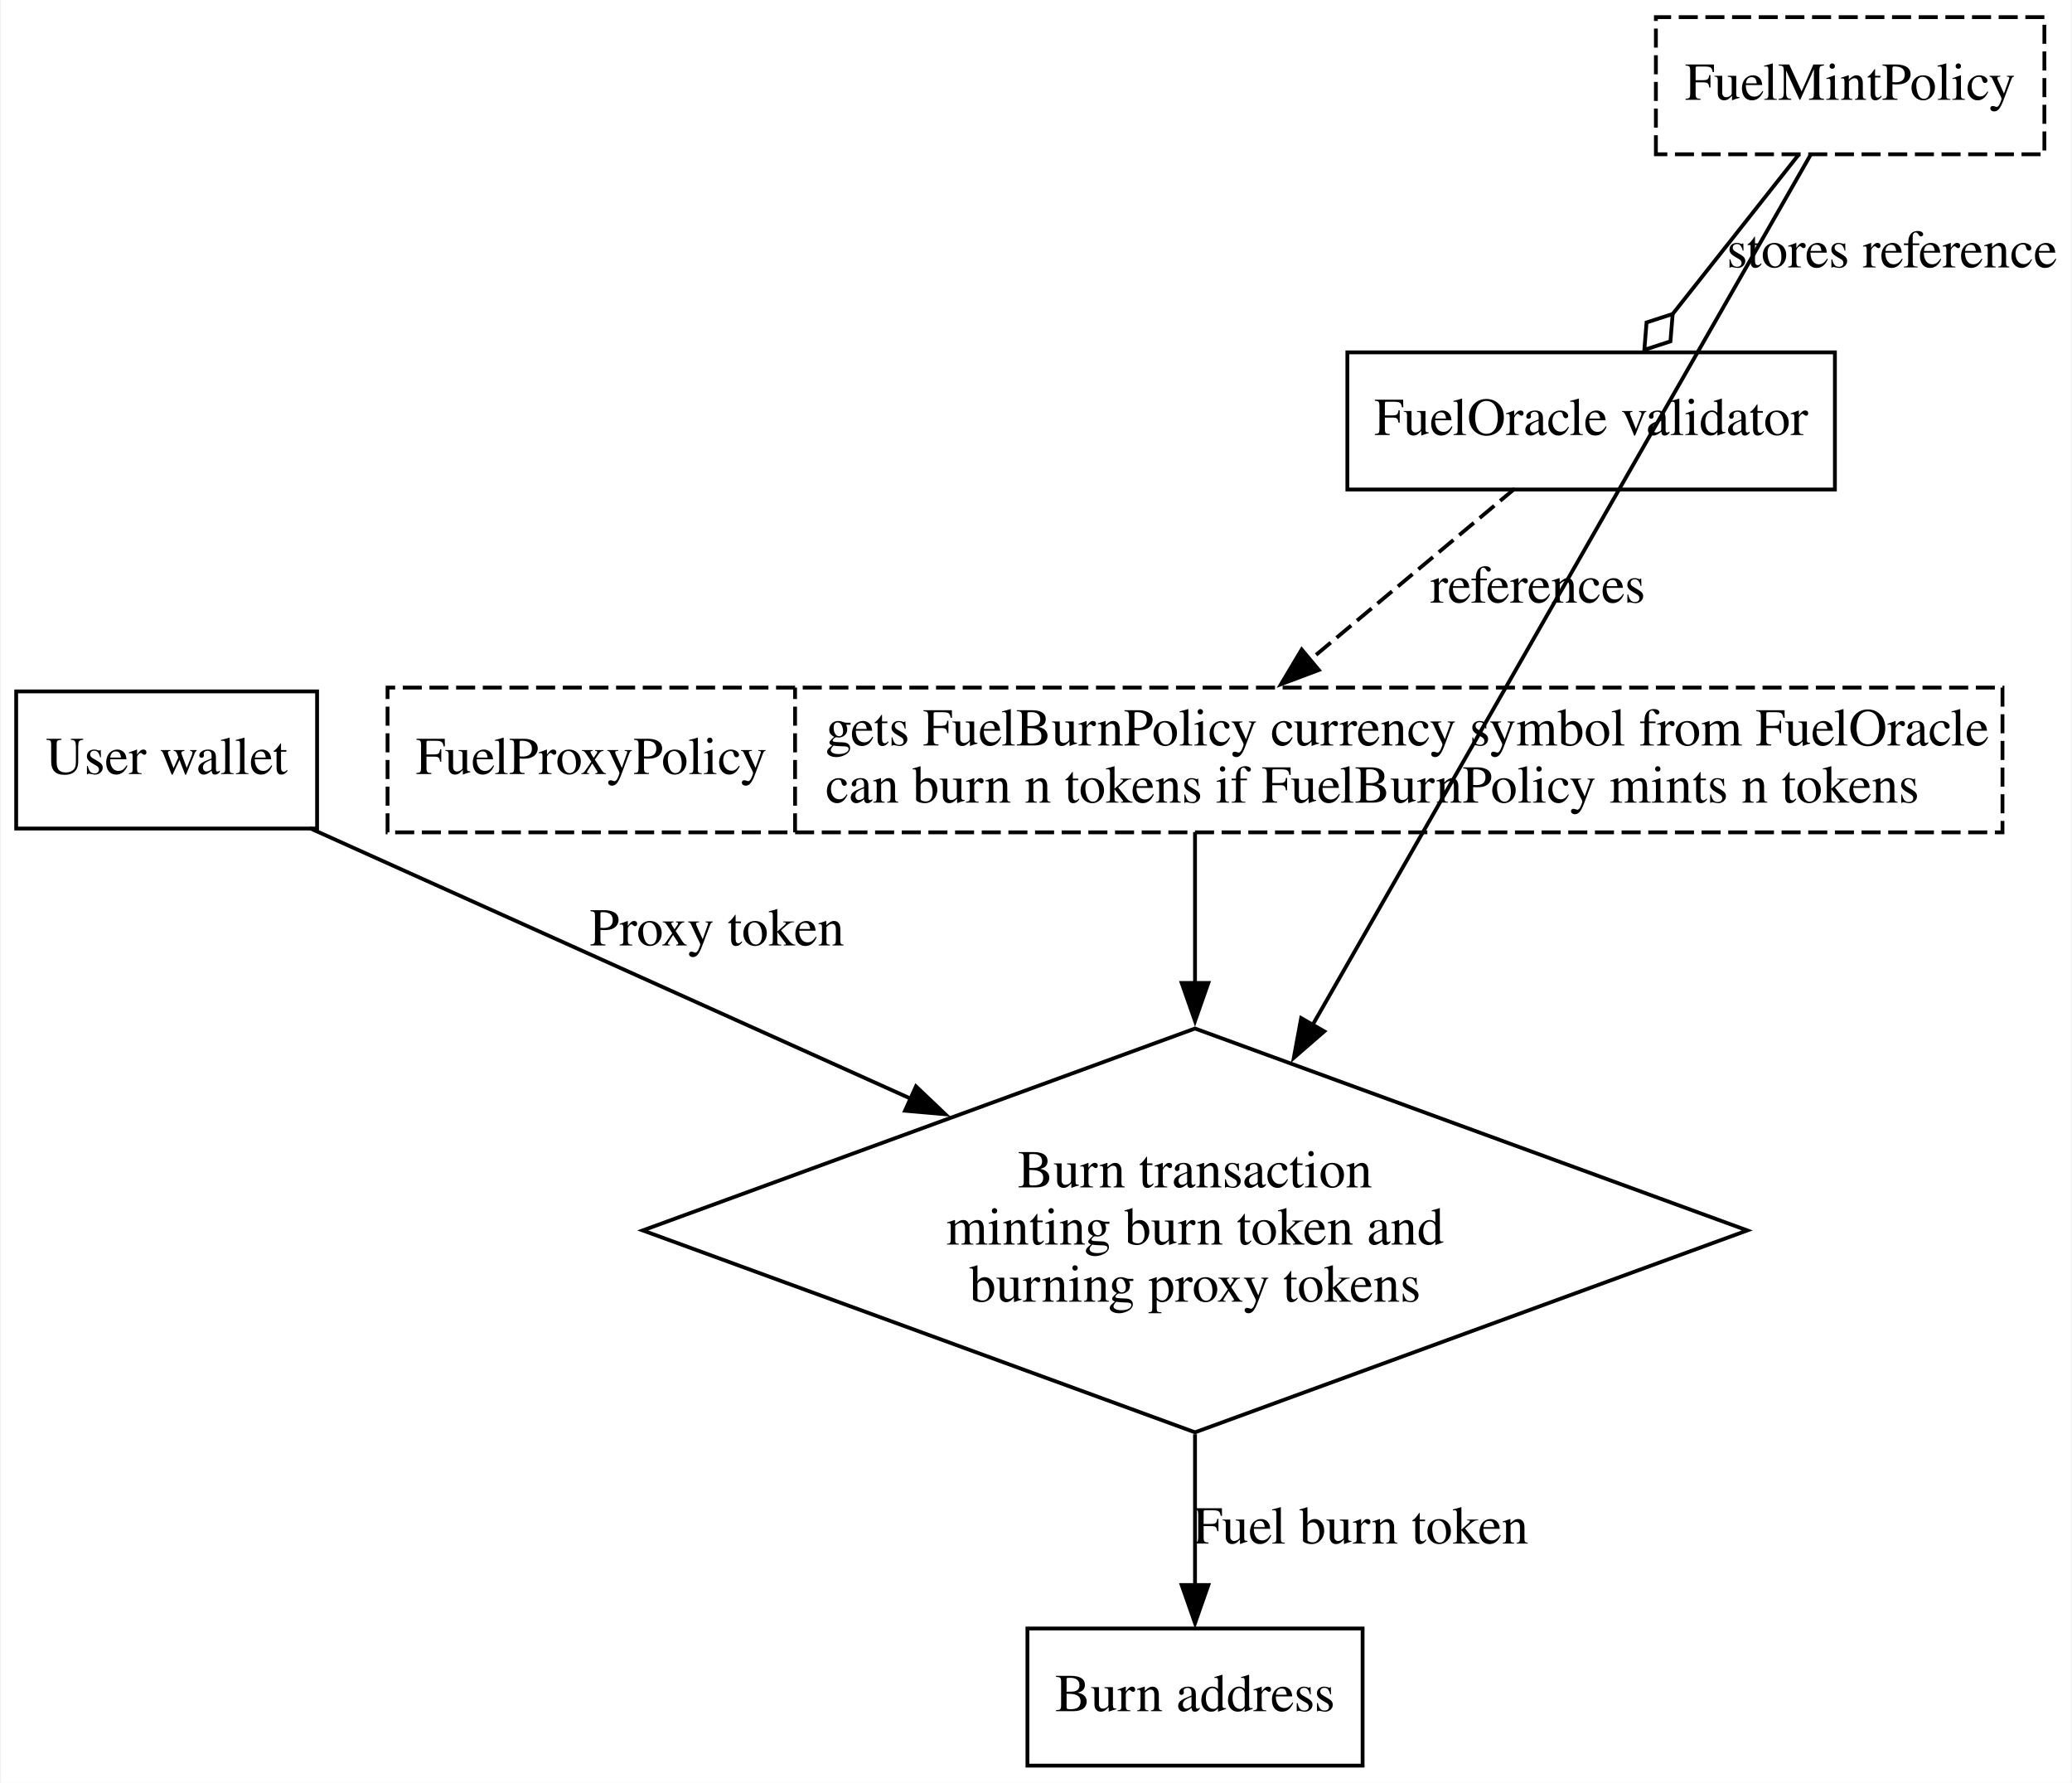
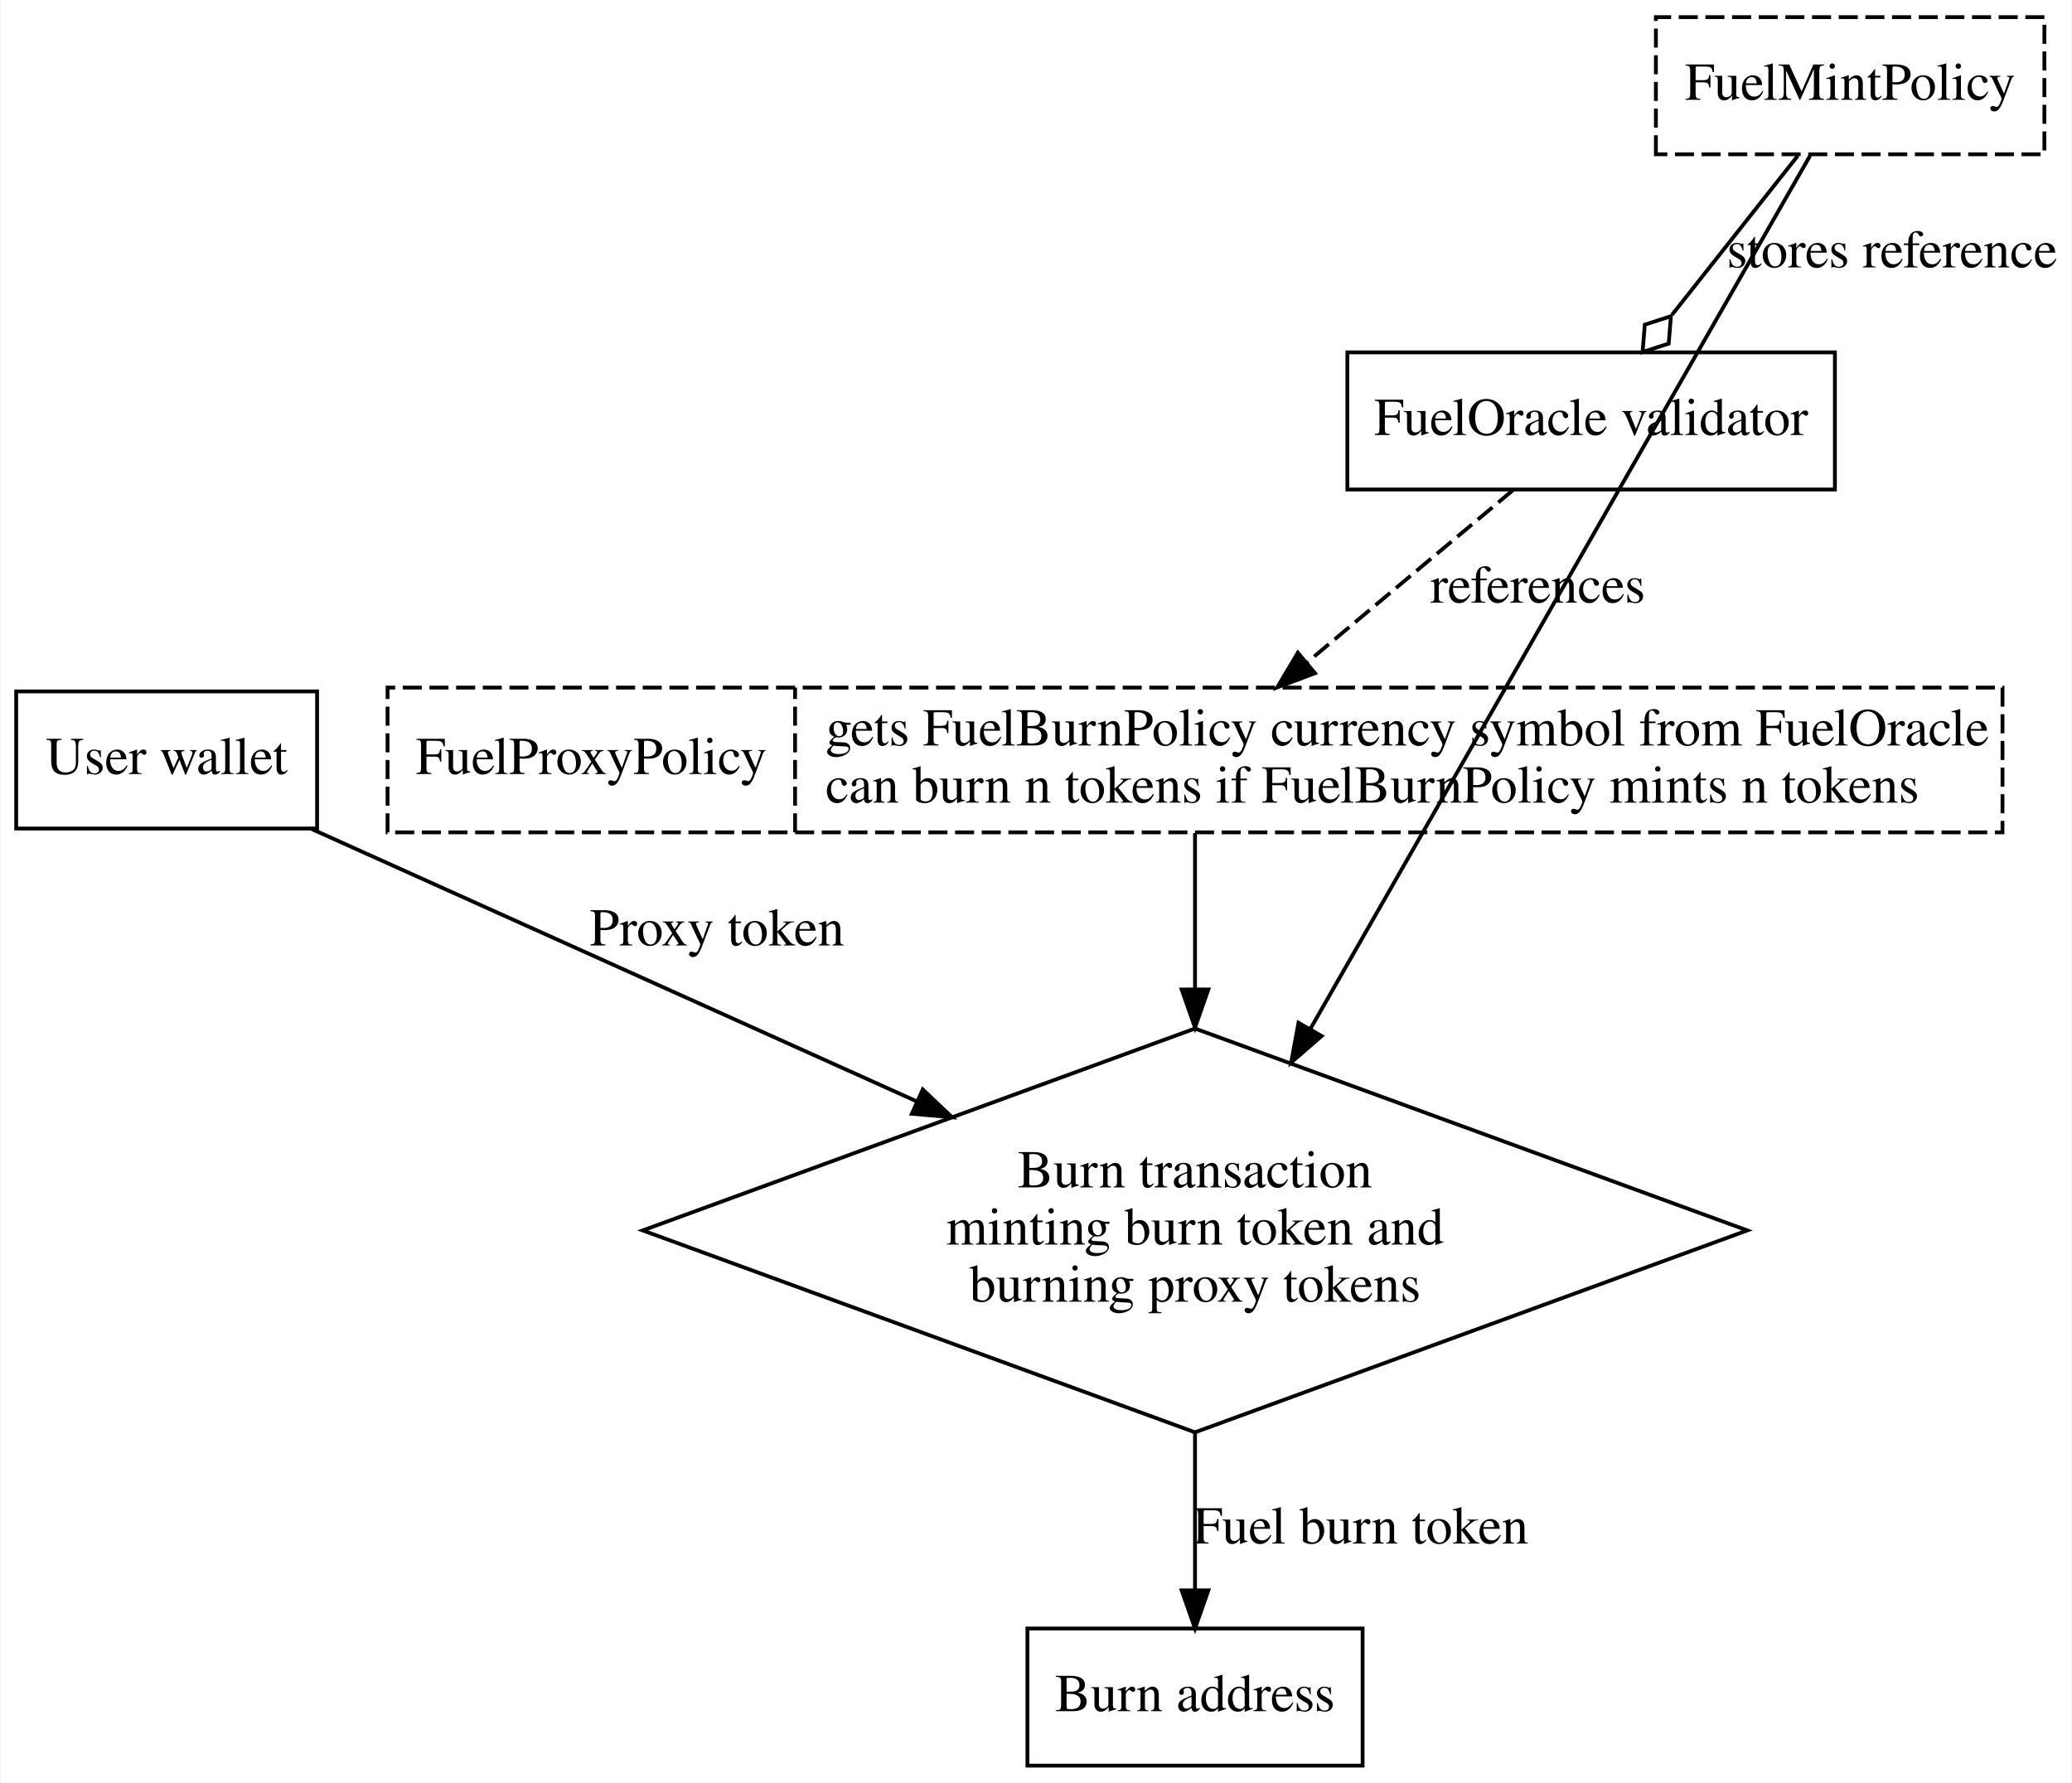
<svg xmlns="http://www.w3.org/2000/svg" width="544pt" height="468pt" viewBox="0.00 0.00 543.50 468.00">
  <g id="graph0" class="graph" transform="scale(1 1) rotate(0) translate(4 464)">
    <polygon fill="white" stroke="none" points="-4,4 -4,-464 539.5,-464 539.5,4 -4,4" />
    <g id="node1" class="node">
      <polygon fill="none" stroke="black" points="0,-246.5 0,-282.5 79,-282.5 79,-246.5 0,-246.5" />
      <text text-anchor="middle" x="39.5" y="-260.8" font-family="Times,serif" font-size="14.00">User wallet</text>
    </g>
    <g id="node6" class="node">
      <polygon fill="none" stroke="black" points="309.5,-194 164.5,-141 309.5,-88 454.5,-141 309.5,-194" />
      <text text-anchor="middle" x="309.5" y="-152.3" font-family="Times,serif" font-size="14.00">Burn transaction</text>
      <text text-anchor="middle" x="309.5" y="-137.3" font-family="Times,serif" font-size="14.00">minting burn token and</text>
      <text text-anchor="middle" x="309.5" y="-122.3" font-family="Times,serif" font-size="14.00">burning proxy tokens</text>
    </g>
    <g id="edge5" class="edge">
-       <path fill="none" stroke="black" d="M77.04,-246.61C117.71,-228.31 183.64,-198.64 234.92,-175.56" />
-       <polygon fill="black" stroke="black" points="236.24,-178.81 243.92,-171.51 233.36,-172.42 236.24,-178.81" />
+       <path fill="none" stroke="black" d="M77.33,-246.48C118.38,-228 184.95,-198.05 236.3,-174.94" />
+       <polygon fill="black" stroke="black" points="238.02,-178 245.7,-170.71 235.15,-171.62 238.02,-178" />
      <text text-anchor="middle" x="184" y="-215.8" font-family="Times,serif" font-size="14.00">Proxy token</text>
    </g>
    <g id="node2" class="node">
      <polygon fill="none" stroke="black" points="265.5,-0.5 265.5,-36.5 353.5,-36.5 353.5,-0.5 265.5,-0.5" />
      <text text-anchor="middle" x="309.5" y="-14.8" font-family="Times,serif" font-size="14.00">Burn address</text>
    </g>
    <g id="node3" class="node">
      <polygon fill="none" stroke="black" points="349.5,-335.5 349.5,-371.5 477.5,-371.5 477.5,-335.5 349.5,-335.5" />
      <text text-anchor="middle" x="413.5" y="-349.8" font-family="Times,serif" font-size="14.00">FuelOracle validator</text>
    </g>
    <g id="node4" class="node">
      <polygon fill="none" stroke="black" stroke-dasharray="5,2" points="97.5,-245.5 97.5,-283.5 521.5,-283.5 521.5,-245.5 97.5,-245.5" />
      <text text-anchor="middle" x="151" y="-260.8" font-family="Times,serif" font-size="14.00">FuelProxyPolicy</text>
      <polyline fill="none" stroke="black" stroke-dasharray="5,2" points="204.5,-245.5 204.5,-283.5" />
      <text text-anchor="start" x="212.5" y="-268.3" font-family="Times,serif" font-size="14.00">gets FuelBurnPolicy currency symbol from FuelOracle</text>
      <text text-anchor="start" x="212.5" y="-253.3" font-family="Times,serif" font-size="14.00"> can burn n tokens if FuelBurnPolicy mints n tokens</text>
    </g>
    <g id="edge1" class="edge">
-       <path fill="none" stroke="black" stroke-dasharray="5,2" d="M393.45,-335.73C378.17,-322.94 356.88,-305.13 339.56,-290.65" />
-       <polygon fill="black" stroke="black" points="342,-288.12 332.08,-284.39 337.51,-293.49 342,-288.12" />
+       <path fill="none" stroke="black" stroke-dasharray="5,2" d="M392.95,-335.31C377.59,-322.46 356.36,-304.7 339.16,-290.31" />
+       <polygon fill="black" stroke="black" points="340.99,-287.28 331.08,-283.55 336.5,-292.65 340.99,-287.28" />
      <text text-anchor="middle" x="399.5" y="-305.8" font-family="Times,serif" font-size="14.00">references</text>
    </g>
    <g id="edge4" class="edge">
-       <path fill="none" stroke="black" d="M309.5,-245.57C309.5,-234.79 309.5,-220.34 309.5,-205.67" />
-       <polygon fill="black" stroke="black" points="313,-205.97 309.5,-195.97 306,-205.97 313,-205.97" />
+       <path fill="none" stroke="black" d="M309.5,-245.31C309.5,-234.28 309.5,-219.5 309.5,-204.57" />
+       <polygon fill="black" stroke="black" points="313,-204.25 309.5,-194.25 306,-204.25 313,-204.25" />
    </g>
    <g id="node5" class="node">
      <polygon fill="none" stroke="black" stroke-dasharray="5,2" points="430.5,-423.5 430.5,-459.5 532.5,-459.5 532.5,-423.5 430.5,-423.5" />
      <text text-anchor="middle" x="481.5" y="-437.8" font-family="Times,serif" font-size="14.00">FuelMintPolicy</text>
    </g>
    <g id="edge2" class="edge">
-       <path fill="none" stroke="black" d="M468.07,-423.51C458.57,-411.49 445.63,-395.14 434.75,-381.37" />
-       <polygon fill="none" stroke="black" points="434.91,-381.58 428.05,-379.35 427.47,-372.16 434.32,-374.39 434.91,-381.58" />
+       <path fill="none" stroke="black" d="M467.74,-423.1C458.28,-411.13 445.52,-395 434.76,-381.39" />
+       <polygon fill="none" stroke="black" points="434.45,-381 427.59,-378.77 427.01,-371.58 433.87,-373.81 434.45,-381" />
      <text text-anchor="middle" x="492.5" y="-393.8" font-family="Times,serif" font-size="14.00">stores reference</text>
    </g>
    <g id="edge3" class="edge">
-       <path fill="none" stroke="black" d="M471.26,-423.6C445.96,-379.4 379.73,-263.69 340.3,-194.81" />
-       <polygon fill="black" stroke="black" points="343.44,-193.26 335.44,-186.32 337.37,-196.73 343.44,-193.26" />
+       <path fill="none" stroke="black" d="M471,-423.15C445.42,-378.46 379.09,-262.58 339.85,-194.03" />
+       <polygon fill="black" stroke="black" points="342.74,-192.03 334.74,-185.09 336.67,-195.51 342.74,-192.03" />
    </g>
    <g id="edge6" class="edge">
-       <path fill="none" stroke="black" d="M309.5,-87.5C309.5,-73.85 309.5,-59.66 309.5,-47.79" />
-       <polygon fill="black" stroke="black" points="313,-47.91 309.5,-37.91 306,-47.91 313,-47.91" />
+       <path fill="none" stroke="black" d="M309.5,-87.85C309.5,-73.73 309.5,-59 309.5,-46.85" />
+       <polygon fill="black" stroke="black" points="313,-46.5 309.5,-36.5 306,-46.5 313,-46.5" />
      <text text-anchor="middle" x="353" y="-58.8" font-family="Times,serif" font-size="14.00">Fuel burn token</text>
    </g>
  </g>
</svg>
